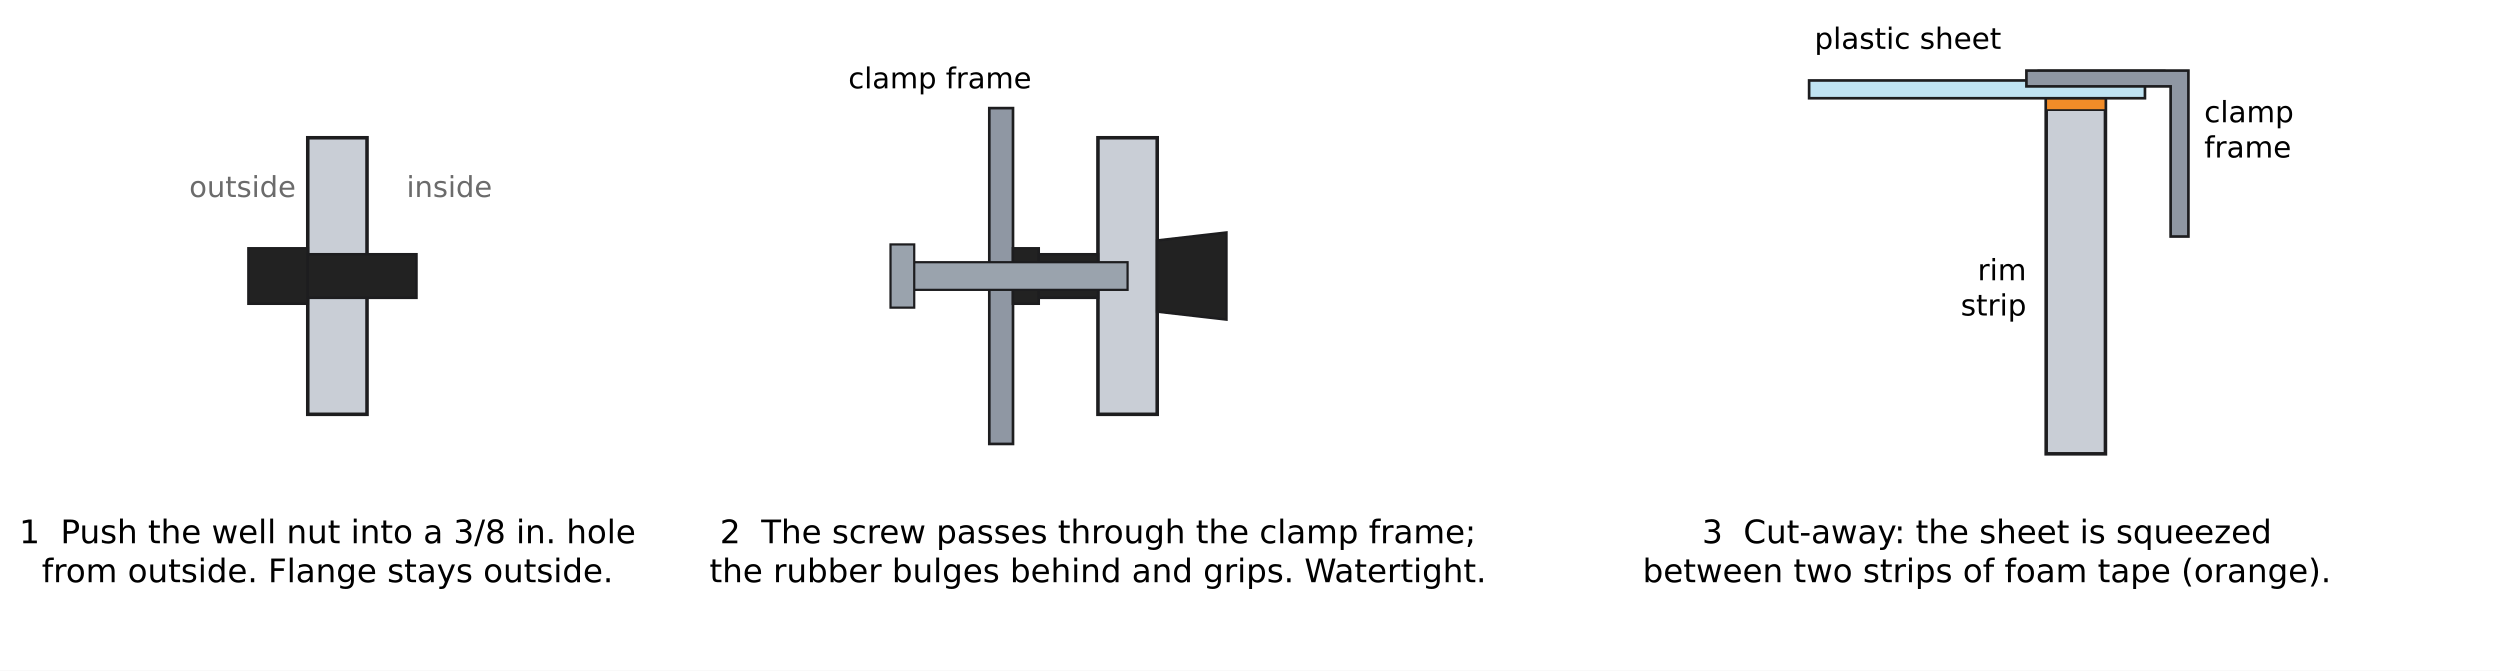
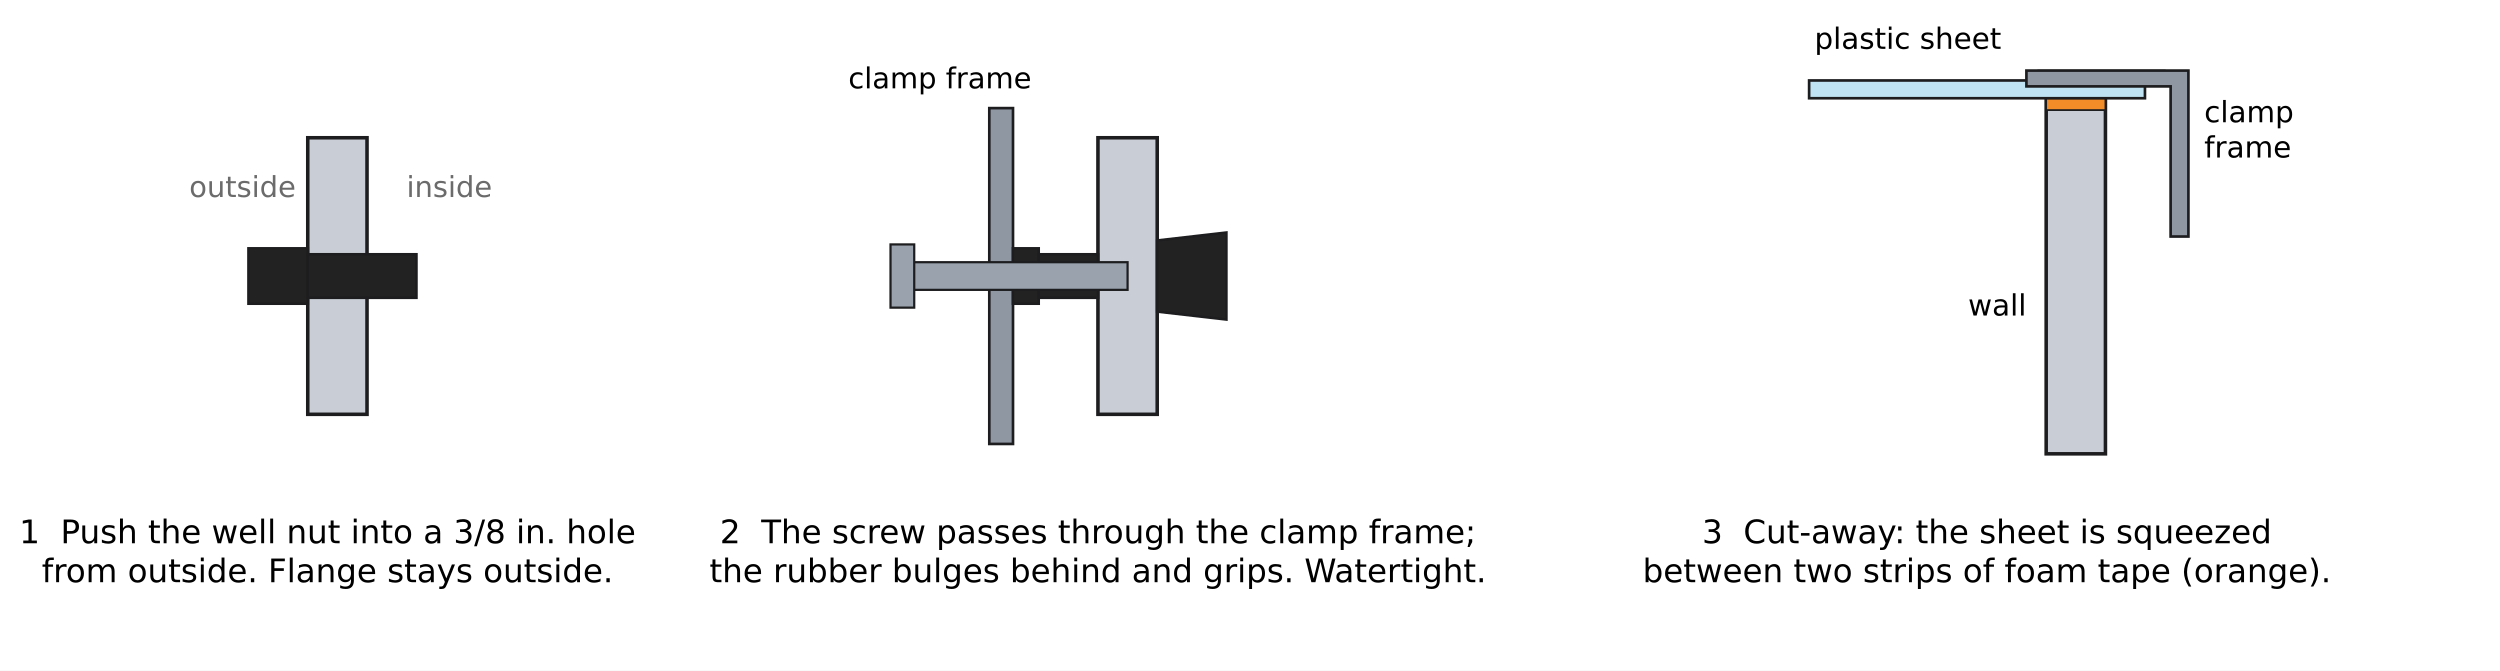
<svg xmlns="http://www.w3.org/2000/svg" xmlns:xlink="http://www.w3.org/1999/xlink" width="561.89pt" height="150.72pt" viewBox="0 0 561.89 150.72" version="1.1">
  <defs>
    <style type="text/css">*{stroke-linejoin: round; stroke-linecap: butt}</style>
  </defs>
  <g id="figure_1">
    <g id="patch_1">
      <path d="M 0 150.72  L 561.89 150.72  L 561.89 -0  L 0 -0  z " style="fill: #ffffff" />
    </g>
    <g id="axes_1">
      <g id="patch_2">
-         <path d="M 69.17 93.12  L 82.49 93.12  L 82.49 30.96  L 69.17 30.96  z " clip-path="url(#p4da9834e7a)" style="fill: #c9ced6; stroke: #1d1d1f; stroke-width: 0.8; stroke-linejoin: miter" />
+         <path d="M 69.17 93.12  L 82.49 93.12  L 82.49 30.96  L 69.17 30.96  z " clip-path="url(#pc2cc58abd0)" style="fill: #c9ced6; stroke: #1d1d1f; stroke-width: 0.8; stroke-linejoin: miter" />
      </g>
      <g id="patch_3">
-         <path d="M 55.85 68.256  L 69.17 68.256  L 69.17 55.824  L 55.85 55.824  z " clip-path="url(#p4da9834e7a)" style="fill: #222222; stroke: #1d1d1f; stroke-width: 0.6; stroke-linejoin: miter" />
+         <path d="M 55.85 68.256  L 69.17 68.256  L 69.17 55.824  L 55.85 55.824  z " clip-path="url(#pc2cc58abd0)" style="fill: #222222; stroke: #1d1d1f; stroke-width: 0.6; stroke-linejoin: miter" />
      </g>
      <g id="patch_4">
-         <path d="M 69.17 66.924  L 93.59 66.924  L 93.59 57.156  L 69.17 57.156  z " clip-path="url(#p4da9834e7a)" style="fill: #222222; stroke: #1d1d1f; stroke-width: 0.6; stroke-linejoin: miter" />
+         <path d="M 69.17 66.924  L 93.59 66.924  L 93.59 57.156  L 69.17 57.156  z " clip-path="url(#pc2cc58abd0)" style="fill: #222222; stroke: #1d1d1f; stroke-width: 0.6; stroke-linejoin: miter" />
      </g>
      <g id="patch_5">
-         <path d="M 246.77 93.12  L 260.09 93.12  L 260.09 30.96  L 246.77 30.96  z " clip-path="url(#p4da9834e7a)" style="fill: #c9ced6; stroke: #1d1d1f; stroke-width: 0.8; stroke-linejoin: miter" />
+         <path d="M 246.77 93.12  L 260.09 93.12  L 260.09 30.96  L 246.77 30.96  z " clip-path="url(#pc2cc58abd0)" style="fill: #c9ced6; stroke: #1d1d1f; stroke-width: 0.8; stroke-linejoin: miter" />
      </g>
      <g id="patch_6">
-         <path d="M 222.35 99.78  L 227.678 99.78  L 227.678 24.3  L 222.35 24.3  z " clip-path="url(#p4da9834e7a)" style="fill: #8f97a3; stroke: #1d1d1f; stroke-width: 0.6; stroke-linejoin: miter" />
+         <path d="M 222.35 99.78  L 227.678 99.78  L 227.678 24.3  L 222.35 24.3  z " clip-path="url(#pc2cc58abd0)" style="fill: #8f97a3; stroke: #1d1d1f; stroke-width: 0.6; stroke-linejoin: miter" />
      </g>
      <g id="patch_7">
-         <path d="M 227.678 68.256  L 233.45 68.256  L 233.45 55.824  L 227.678 55.824  z " clip-path="url(#p4da9834e7a)" style="fill: #222222; stroke: #1d1d1f; stroke-width: 0.6; stroke-linejoin: miter" />
+         <path d="M 227.678 68.256  L 233.45 68.256  L 233.45 55.824  L 227.678 55.824  z " clip-path="url(#pc2cc58abd0)" style="fill: #222222; stroke: #1d1d1f; stroke-width: 0.6; stroke-linejoin: miter" />
      </g>
      <g id="patch_8">
-         <path d="M 233.45 66.924  L 246.77 66.924  L 246.77 57.156  L 233.45 57.156  z " clip-path="url(#p4da9834e7a)" style="fill: #222222; stroke: #1d1d1f; stroke-width: 0.6; stroke-linejoin: miter" />
+         <path d="M 233.45 66.924  L 246.77 66.924  L 246.77 57.156  L 233.45 57.156  z " clip-path="url(#pc2cc58abd0)" style="fill: #222222; stroke: #1d1d1f; stroke-width: 0.6; stroke-linejoin: miter" />
      </g>
      <g id="patch_9">
-         <path d="M 260.09 70.032  L 275.63 71.808  L 275.63 52.272  L 260.09 54.048  z " clip-path="url(#p4da9834e7a)" style="fill: #222222; stroke: #1d1d1f; stroke-width: 0.6; stroke-linejoin: miter" />
+         <path d="M 260.09 70.032  L 275.63 71.808  L 275.63 52.272  L 260.09 54.048  z " clip-path="url(#pc2cc58abd0)" style="fill: #222222; stroke: #1d1d1f; stroke-width: 0.6; stroke-linejoin: miter" />
      </g>
      <g id="patch_10">
-         <path d="M 204.59 65.148  L 253.43 65.148  L 253.43 58.932  L 204.59 58.932  z " clip-path="url(#p4da9834e7a)" style="fill: #9aa3ad; stroke: #1d1d1f; stroke-width: 0.5; stroke-linejoin: miter" />
+         <path d="M 204.59 65.148  L 253.43 65.148  L 253.43 58.932  L 204.59 58.932  z " clip-path="url(#pc2cc58abd0)" style="fill: #9aa3ad; stroke: #1d1d1f; stroke-width: 0.5; stroke-linejoin: miter" />
      </g>
      <g id="patch_11">
-         <path d="M 200.15 69.144  L 205.478 69.144  L 205.478 54.936  L 200.15 54.936  z " clip-path="url(#p4da9834e7a)" style="fill: #9aa3ad; stroke: #1d1d1f; stroke-width: 0.5; stroke-linejoin: miter" />
+         <path d="M 200.15 69.144  L 205.478 69.144  L 205.478 54.936  L 200.15 54.936  z " clip-path="url(#pc2cc58abd0)" style="fill: #9aa3ad; stroke: #1d1d1f; stroke-width: 0.5; stroke-linejoin: miter" />
      </g>
      <g id="patch_12">
-         <path d="M 459.89 102  L 473.21 102  L 473.21 22.08  L 459.89 22.08  z " clip-path="url(#p4da9834e7a)" style="fill: #c9ced6; stroke: #1d1d1f; stroke-width: 0.8; stroke-linejoin: miter" />
+         <path d="M 459.89 102  L 473.21 102  L 473.21 22.08  L 459.89 22.08  z " clip-path="url(#pc2cc58abd0)" style="fill: #c9ced6; stroke: #1d1d1f; stroke-width: 0.8; stroke-linejoin: miter" />
      </g>
      <g id="patch_13">
-         <path d="M 459.89 24.744  L 473.21 24.744  L 473.21 22.08  L 459.89 22.08  z " clip-path="url(#p4da9834e7a)" style="fill: #f28c28; stroke: #1d1d1f; stroke-width: 0.4; stroke-linejoin: miter" />
+         <path d="M 459.89 24.744  L 473.21 24.744  L 473.21 22.08  L 459.89 22.08  z " clip-path="url(#pc2cc58abd0)" style="fill: #f28c28; stroke: #1d1d1f; stroke-width: 0.4; stroke-linejoin: miter" />
      </g>
      <g id="patch_14">
-         <path d="M 406.61 22.08  L 482.09 22.08  L 482.09 18.084  L 406.61 18.084  z " clip-path="url(#p4da9834e7a)" style="fill: #bfe3f2; stroke: #1d1d1f; stroke-width: 0.6; stroke-linejoin: miter" />
+         <path d="M 406.61 22.08  L 482.09 22.08  L 482.09 18.084  L 406.61 18.084  z " clip-path="url(#pc2cc58abd0)" style="fill: #bfe3f2; stroke: #1d1d1f; stroke-width: 0.6; stroke-linejoin: miter" />
      </g>
      <g id="patch_15">
-         <path d="M 458.114 18.084  L 486.53 18.084  L 486.53 15.864  L 458.114 15.864  z " clip-path="url(#p4da9834e7a)" style="fill: #f28c28; stroke: #1d1d1f; stroke-width: 0.4; stroke-linejoin: miter" />
+         <path d="M 458.114 18.084  L 486.53 18.084  L 486.53 15.864  L 458.114 15.864  z " clip-path="url(#pc2cc58abd0)" style="fill: #f28c28; stroke: #1d1d1f; stroke-width: 0.4; stroke-linejoin: miter" />
      </g>
      <g id="patch_16">
-         <path d="M 455.45 15.864  L 491.858 15.864  L 491.858 53.16  L 487.862 53.16  L 487.862 19.416  L 455.45 19.416  z " clip-path="url(#p4da9834e7a)" style="fill: #8f97a3; stroke: #1d1d1f; stroke-width: 0.6; stroke-linejoin: miter" />
+         <path d="M 455.45 15.864  L 491.858 15.864  L 491.858 53.16  L 487.862 53.16  L 487.862 19.416  L 455.45 19.416  z " clip-path="url(#pc2cc58abd0)" style="fill: #8f97a3; stroke: #1d1d1f; stroke-width: 0.6; stroke-linejoin: miter" />
      </g>
      <g id="text_1">
        <g style="fill: #6b6b6b" transform="translate(42.52955 44.28) scale(0.065 -0.065)">
          <defs>
            <path id="DejaVuSans-52" d="M 1959 3097  Q 1497 3097 1228 2736  Q 959 2375 959 1747  Q 959 1119 1226 758  Q 1494 397 1959 397  Q 2419 397 2687 759  Q 2956 1122 2956 1747  Q 2956 2369 2687 2733  Q 2419 3097 1959 3097  z M 1959 3584  Q 2709 3584 3137 3096  Q 3566 2609 3566 1747  Q 3566 888 3137 398  Q 2709 -91 1959 -91  Q 1206 -91 779 398  Q 353 888 353 1747  Q 353 2609 779 3096  Q 1206 3584 1959 3584  z " transform="scale(0.015625)" />
            <path id="DejaVuSans-58" d="M 544 1381  L 544 3500  L 1119 3500  L 1119 1403  Q 1119 906 1312 657  Q 1506 409 1894 409  Q 2359 409 2629 706  Q 2900 1003 2900 1516  L 2900 3500  L 3475 3500  L 3475 0  L 2900 0  L 2900 538  Q 2691 219 2414 64  Q 2138 -91 1772 -91  Q 1169 -91 856 284  Q 544 659 544 1381  z M 1991 3584  L 1991 3584  z " transform="scale(0.015625)" />
            <path id="DejaVuSans-57" d="M 1172 4494  L 1172 3500  L 2356 3500  L 2356 3053  L 1172 3053  L 1172 1153  Q 1172 725 1289 603  Q 1406 481 1766 481  L 2356 481  L 2356 0  L 1766 0  Q 1100 0 847 248  Q 594 497 594 1153  L 594 3053  L 172 3053  L 172 3500  L 594 3500  L 594 4494  L 1172 4494  z " transform="scale(0.015625)" />
            <path id="DejaVuSans-56" d="M 2834 3397  L 2834 2853  Q 2591 2978 2328 3040  Q 2066 3103 1784 3103  Q 1356 3103 1142 2972  Q 928 2841 928 2578  Q 928 2378 1081 2264  Q 1234 2150 1697 2047  L 1894 2003  Q 2506 1872 2764 1633  Q 3022 1394 3022 966  Q 3022 478 2636 193  Q 2250 -91 1575 -91  Q 1294 -91 989 -36  Q 684 19 347 128  L 347 722  Q 666 556 975 473  Q 1284 391 1588 391  Q 1994 391 2212 530  Q 2431 669 2431 922  Q 2431 1156 2273 1281  Q 2116 1406 1581 1522  L 1381 1569  Q 847 1681 609 1914  Q 372 2147 372 2553  Q 372 3047 722 3315  Q 1072 3584 1716 3584  Q 2034 3584 2315 3537  Q 2597 3491 2834 3397  z " transform="scale(0.015625)" />
            <path id="DejaVuSans-4c" d="M 603 3500  L 1178 3500  L 1178 0  L 603 0  L 603 3500  z M 603 4863  L 1178 4863  L 1178 4134  L 603 4134  L 603 4863  z " transform="scale(0.015625)" />
            <path id="DejaVuSans-47" d="M 2906 2969  L 2906 4863  L 3481 4863  L 3481 0  L 2906 0  L 2906 525  Q 2725 213 2448 61  Q 2172 -91 1784 -91  Q 1150 -91 751 415  Q 353 922 353 1747  Q 353 2572 751 3078  Q 1150 3584 1784 3584  Q 2172 3584 2448 3432  Q 2725 3281 2906 2969  z M 947 1747  Q 947 1113 1208 752  Q 1469 391 1925 391  Q 2381 391 2643 752  Q 2906 1113 2906 1747  Q 2906 2381 2643 2742  Q 2381 3103 1925 3103  Q 1469 3103 1208 2742  Q 947 2381 947 1747  z " transform="scale(0.015625)" />
            <path id="DejaVuSans-48" d="M 3597 1894  L 3597 1613  L 953 1613  Q 991 1019 1311 708  Q 1631 397 2203 397  Q 2534 397 2845 478  Q 3156 559 3463 722  L 3463 178  Q 3153 47 2828 -22  Q 2503 -91 2169 -91  Q 1331 -91 842 396  Q 353 884 353 1716  Q 353 2575 817 3079  Q 1281 3584 2069 3584  Q 2775 3584 3186 3129  Q 3597 2675 3597 1894  z M 3022 2063  Q 3016 2534 2758 2815  Q 2500 3097 2075 3097  Q 1594 3097 1305 2825  Q 1016 2553 972 2059  L 3022 2063  z " transform="scale(0.015625)" />
          </defs>
          <use xlink:href="#DejaVuSans-52" />
          <use xlink:href="#DejaVuSans-58" transform="translate(61.1875 0)" />
          <use xlink:href="#DejaVuSans-57" transform="translate(124.5625 0)" />
          <use xlink:href="#DejaVuSans-56" transform="translate(163.7656 0)" />
          <use xlink:href="#DejaVuSans-4c" transform="translate(215.8594 0)" />
          <use xlink:href="#DejaVuSans-47" transform="translate(243.6406 0)" />
          <use xlink:href="#DejaVuSans-48" transform="translate(307.125 0)" />
        </g>
      </g>
      <g id="text_2">
        <g style="fill: #6b6b6b" transform="translate(91.36955 44.28) scale(0.065 -0.065)">
          <defs>
            <path id="DejaVuSans-51" d="M 3513 2113  L 3513 0  L 2938 0  L 2938 2094  Q 2938 2591 2744 2837  Q 2550 3084 2163 3084  Q 1697 3084 1428 2787  Q 1159 2491 1159 1978  L 1159 0  L 581 0  L 581 3500  L 1159 3500  L 1159 2956  Q 1366 3272 1645 3428  Q 1925 3584 2291 3584  Q 2894 3584 3203 3211  Q 3513 2838 3513 2113  z " transform="scale(0.015625)" />
          </defs>
          <use xlink:href="#DejaVuSans-4c" />
          <use xlink:href="#DejaVuSans-51" transform="translate(27.78125 0)" />
          <use xlink:href="#DejaVuSans-56" transform="translate(91.15625 0)" />
          <use xlink:href="#DejaVuSans-4c" transform="translate(143.25 0)" />
          <use xlink:href="#DejaVuSans-47" transform="translate(171.0312 0)" />
          <use xlink:href="#DejaVuSans-48" transform="translate(234.5156 0)" />
        </g>
      </g>
      <g id="text_3">
        <g transform="translate(4.32 122.098) scale(0.073 -0.073)">
          <defs>
            <path id="DejaVuSans-14" d="M 794 531  L 1825 531  L 1825 4091  L 703 3866  L 703 4441  L 1819 4666  L 2450 4666  L 2450 531  L 3481 531  L 3481 0  L 794 0  L 794 531  z " transform="scale(0.015625)" />
            <path id="DejaVuSans-3" transform="scale(0.015625)" />
            <path id="DejaVuSans-33" d="M 1259 4147  L 1259 2394  L 2053 2394  Q 2494 2394 2734 2622  Q 2975 2850 2975 3272  Q 2975 3691 2734 3919  Q 2494 4147 2053 4147  L 1259 4147  z M 628 4666  L 2053 4666  Q 2838 4666 3239 4311  Q 3641 3956 3641 3272  Q 3641 2581 3239 2228  Q 2838 1875 2053 1875  L 1259 1875  L 1259 0  L 628 0  L 628 4666  z " transform="scale(0.015625)" />
            <path id="DejaVuSans-4b" d="M 3513 2113  L 3513 0  L 2938 0  L 2938 2094  Q 2938 2591 2744 2837  Q 2550 3084 2163 3084  Q 1697 3084 1428 2787  Q 1159 2491 1159 1978  L 1159 0  L 581 0  L 581 4863  L 1159 4863  L 1159 2956  Q 1366 3272 1645 3428  Q 1925 3584 2291 3584  Q 2894 3584 3203 3211  Q 3513 2838 3513 2113  z " transform="scale(0.015625)" />
            <path id="DejaVuSans-5a" d="M 269 3500  L 844 3500  L 1563 769  L 2278 3500  L 2956 3500  L 3675 769  L 4391 3500  L 4966 3500  L 4050 0  L 3372 0  L 2619 2869  L 1863 0  L 1184 0  L 269 3500  z " transform="scale(0.015625)" />
            <path id="DejaVuSans-4f" d="M 603 4863  L 1178 4863  L 1178 0  L 603 0  L 603 4863  z " transform="scale(0.015625)" />
            <path id="DejaVuSans-44" d="M 2194 1759  Q 1497 1759 1228 1600  Q 959 1441 959 1056  Q 959 750 1161 570  Q 1363 391 1709 391  Q 2188 391 2477 730  Q 2766 1069 2766 1631  L 2766 1759  L 2194 1759  z M 3341 1997  L 3341 0  L 2766 0  L 2766 531  Q 2569 213 2275 61  Q 1981 -91 1556 -91  Q 1019 -91 701 211  Q 384 513 384 1019  Q 384 1609 779 1909  Q 1175 2209 1959 2209  L 2766 2209  L 2766 2266  Q 2766 2663 2505 2880  Q 2244 3097 1772 3097  Q 1472 3097 1187 3025  Q 903 2953 641 2809  L 641 3341  Q 956 3463 1253 3523  Q 1550 3584 1831 3584  Q 2591 3584 2966 3190  Q 3341 2797 3341 1997  z " transform="scale(0.015625)" />
            <path id="DejaVuSans-16" d="M 2597 2516  Q 3050 2419 3304 2112  Q 3559 1806 3559 1356  Q 3559 666 3084 287  Q 2609 -91 1734 -91  Q 1441 -91 1130 -33  Q 819 25 488 141  L 488 750  Q 750 597 1062 519  Q 1375 441 1716 441  Q 2309 441 2620 675  Q 2931 909 2931 1356  Q 2931 1769 2642 2001  Q 2353 2234 1838 2234  L 1294 2234  L 1294 2753  L 1863 2753  Q 2328 2753 2575 2939  Q 2822 3125 2822 3475  Q 2822 3834 2567 4026  Q 2313 4219 1838 4219  Q 1578 4219 1281 4162  Q 984 4106 628 3988  L 628 4550  Q 988 4650 1302 4700  Q 1616 4750 1894 4750  Q 2613 4750 3031 4423  Q 3450 4097 3450 3541  Q 3450 3153 3228 2886  Q 3006 2619 2597 2516  z " transform="scale(0.015625)" />
            <path id="DejaVuSans-12" d="M 1625 4666  L 2156 4666  L 531 -594  L 0 -594  L 1625 4666  z " transform="scale(0.015625)" />
            <path id="DejaVuSans-1b" d="M 2034 2216  Q 1584 2216 1326 1975  Q 1069 1734 1069 1313  Q 1069 891 1326 650  Q 1584 409 2034 409  Q 2484 409 2743 651  Q 3003 894 3003 1313  Q 3003 1734 2745 1975  Q 2488 2216 2034 2216  z M 1403 2484  Q 997 2584 770 2862  Q 544 3141 544 3541  Q 544 4100 942 4425  Q 1341 4750 2034 4750  Q 2731 4750 3128 4425  Q 3525 4100 3525 3541  Q 3525 3141 3298 2862  Q 3072 2584 2669 2484  Q 3125 2378 3379 2068  Q 3634 1759 3634 1313  Q 3634 634 3220 271  Q 2806 -91 2034 -91  Q 1263 -91 848 271  Q 434 634 434 1313  Q 434 1759 690 2068  Q 947 2378 1403 2484  z M 1172 3481  Q 1172 3119 1398 2916  Q 1625 2713 2034 2713  Q 2441 2713 2670 2916  Q 2900 3119 2900 3481  Q 2900 3844 2670 4047  Q 2441 4250 2034 4250  Q 1625 4250 1398 4047  Q 1172 3844 1172 3481  z " transform="scale(0.015625)" />
            <path id="DejaVuSans-11" d="M 684 794  L 1344 794  L 1344 0  L 684 0  L 684 794  z " transform="scale(0.015625)" />
          </defs>
          <use xlink:href="#DejaVuSans-14" />
          <use xlink:href="#DejaVuSans-3" transform="translate(63.625 0)" />
          <use xlink:href="#DejaVuSans-3" transform="translate(95.40625 0)" />
          <use xlink:href="#DejaVuSans-33" transform="translate(127.1875 0)" />
          <use xlink:href="#DejaVuSans-58" transform="translate(185.7344 0)" />
          <use xlink:href="#DejaVuSans-56" transform="translate(249.1094 0)" />
          <use xlink:href="#DejaVuSans-4b" transform="translate(301.2031 0)" />
          <use xlink:href="#DejaVuSans-3" transform="translate(364.5781 0)" />
          <use xlink:href="#DejaVuSans-57" transform="translate(396.3594 0)" />
          <use xlink:href="#DejaVuSans-4b" transform="translate(435.5625 0)" />
          <use xlink:href="#DejaVuSans-48" transform="translate(498.9375 0)" />
          <use xlink:href="#DejaVuSans-3" transform="translate(560.4688 0)" />
          <use xlink:href="#DejaVuSans-5a" transform="translate(592.25 0)" />
          <use xlink:href="#DejaVuSans-48" transform="translate(674.0312 0)" />
          <use xlink:href="#DejaVuSans-4f" transform="translate(735.5625 0)" />
          <use xlink:href="#DejaVuSans-4f" transform="translate(763.3438 0)" />
          <use xlink:href="#DejaVuSans-3" transform="translate(791.125 0)" />
          <use xlink:href="#DejaVuSans-51" transform="translate(822.9062 0)" />
          <use xlink:href="#DejaVuSans-58" transform="translate(886.2812 0)" />
          <use xlink:href="#DejaVuSans-57" transform="translate(949.6562 0)" />
          <use xlink:href="#DejaVuSans-3" transform="translate(988.8594 0)" />
          <use xlink:href="#DejaVuSans-4c" transform="translate(1020.641 0)" />
          <use xlink:href="#DejaVuSans-51" transform="translate(1048.422 0)" />
          <use xlink:href="#DejaVuSans-57" transform="translate(1111.797 0)" />
          <use xlink:href="#DejaVuSans-52" transform="translate(1151 0)" />
          <use xlink:href="#DejaVuSans-3" transform="translate(1212.188 0)" />
          <use xlink:href="#DejaVuSans-44" transform="translate(1243.969 0)" />
          <use xlink:href="#DejaVuSans-3" transform="translate(1305.25 0)" />
          <use xlink:href="#DejaVuSans-16" transform="translate(1337.031 0)" />
          <use xlink:href="#DejaVuSans-12" transform="translate(1400.656 0)" />
          <use xlink:href="#DejaVuSans-1b" transform="translate(1434.344 0)" />
          <use xlink:href="#DejaVuSans-3" transform="translate(1497.969 0)" />
          <use xlink:href="#DejaVuSans-4c" transform="translate(1529.75 0)" />
          <use xlink:href="#DejaVuSans-51" transform="translate(1557.531 0)" />
          <use xlink:href="#DejaVuSans-11" transform="translate(1620.906 0)" />
          <use xlink:href="#DejaVuSans-3" transform="translate(1652.688 0)" />
          <use xlink:href="#DejaVuSans-4b" transform="translate(1684.469 0)" />
          <use xlink:href="#DejaVuSans-52" transform="translate(1747.844 0)" />
          <use xlink:href="#DejaVuSans-4f" transform="translate(1809.031 0)" />
          <use xlink:href="#DejaVuSans-48" transform="translate(1836.812 0)" />
        </g>
        <g transform="translate(9.386656 130.86) scale(0.073 -0.073)">
          <defs>
            <path id="DejaVuSans-49" d="M 2375 4863  L 2375 4384  L 1825 4384  Q 1516 4384 1395 4259  Q 1275 4134 1275 3809  L 1275 3500  L 2222 3500  L 2222 3053  L 1275 3053  L 1275 0  L 697 0  L 697 3053  L 147 3053  L 147 3500  L 697 3500  L 697 3744  Q 697 4328 969 4595  Q 1241 4863 1831 4863  L 2375 4863  z " transform="scale(0.015625)" />
            <path id="DejaVuSans-55" d="M 2631 2963  Q 2534 3019 2420 3045  Q 2306 3072 2169 3072  Q 1681 3072 1420 2755  Q 1159 2438 1159 1844  L 1159 0  L 581 0  L 581 3500  L 1159 3500  L 1159 2956  Q 1341 3275 1631 3429  Q 1922 3584 2338 3584  Q 2397 3584 2469 3576  Q 2541 3569 2628 3553  L 2631 2963  z " transform="scale(0.015625)" />
            <path id="DejaVuSans-50" d="M 3328 2828  Q 3544 3216 3844 3400  Q 4144 3584 4550 3584  Q 5097 3584 5394 3201  Q 5691 2819 5691 2113  L 5691 0  L 5113 0  L 5113 2094  Q 5113 2597 4934 2840  Q 4756 3084 4391 3084  Q 3944 3084 3684 2787  Q 3425 2491 3425 1978  L 3425 0  L 2847 0  L 2847 2094  Q 2847 2600 2669 2842  Q 2491 3084 2119 3084  Q 1678 3084 1418 2786  Q 1159 2488 1159 1978  L 1159 0  L 581 0  L 581 3500  L 1159 3500  L 1159 2956  Q 1356 3278 1631 3431  Q 1906 3584 2284 3584  Q 2666 3584 2933 3390  Q 3200 3197 3328 2828  z " transform="scale(0.015625)" />
            <path id="DejaVuSans-29" d="M 628 4666  L 3309 4666  L 3309 4134  L 1259 4134  L 1259 2759  L 3109 2759  L 3109 2228  L 1259 2228  L 1259 0  L 628 0  L 628 4666  z " transform="scale(0.015625)" />
            <path id="DejaVuSans-4a" d="M 2906 1791  Q 2906 2416 2648 2759  Q 2391 3103 1925 3103  Q 1463 3103 1205 2759  Q 947 2416 947 1791  Q 947 1169 1205 825  Q 1463 481 1925 481  Q 2391 481 2648 825  Q 2906 1169 2906 1791  z M 3481 434  Q 3481 -459 3084 -895  Q 2688 -1331 1869 -1331  Q 1566 -1331 1297 -1286  Q 1028 -1241 775 -1147  L 775 -588  Q 1028 -725 1275 -790  Q 1522 -856 1778 -856  Q 2344 -856 2625 -561  Q 2906 -266 2906 331  L 2906 616  Q 2728 306 2450 153  Q 2172 0 1784 0  Q 1141 0 747 490  Q 353 981 353 1791  Q 353 2603 747 3093  Q 1141 3584 1784 3584  Q 2172 3584 2450 3431  Q 2728 3278 2906 2969  L 2906 3500  L 3481 3500  L 3481 434  z " transform="scale(0.015625)" />
            <path id="DejaVuSans-5c" d="M 2059 -325  Q 1816 -950 1584 -1140  Q 1353 -1331 966 -1331  L 506 -1331  L 506 -850  L 844 -850  Q 1081 -850 1212 -737  Q 1344 -625 1503 -206  L 1606 56  L 191 3500  L 800 3500  L 1894 763  L 2988 3500  L 3597 3500  L 2059 -325  z " transform="scale(0.015625)" />
          </defs>
          <use xlink:href="#DejaVuSans-49" />
          <use xlink:href="#DejaVuSans-55" transform="translate(35.20312 0)" />
          <use xlink:href="#DejaVuSans-52" transform="translate(74.10938 0)" />
          <use xlink:href="#DejaVuSans-50" transform="translate(135.2969 0)" />
          <use xlink:href="#DejaVuSans-3" transform="translate(232.7031 0)" />
          <use xlink:href="#DejaVuSans-52" transform="translate(264.4844 0)" />
          <use xlink:href="#DejaVuSans-58" transform="translate(325.6719 0)" />
          <use xlink:href="#DejaVuSans-57" transform="translate(389.0469 0)" />
          <use xlink:href="#DejaVuSans-56" transform="translate(428.25 0)" />
          <use xlink:href="#DejaVuSans-4c" transform="translate(480.3438 0)" />
          <use xlink:href="#DejaVuSans-47" transform="translate(508.125 0)" />
          <use xlink:href="#DejaVuSans-48" transform="translate(571.6094 0)" />
          <use xlink:href="#DejaVuSans-11" transform="translate(633.1406 0)" />
          <use xlink:href="#DejaVuSans-3" transform="translate(664.9219 0)" />
          <use xlink:href="#DejaVuSans-29" transform="translate(696.7031 0)" />
          <use xlink:href="#DejaVuSans-4f" transform="translate(754.2188 0)" />
          <use xlink:href="#DejaVuSans-44" transform="translate(782 0)" />
          <use xlink:href="#DejaVuSans-51" transform="translate(843.2812 0)" />
          <use xlink:href="#DejaVuSans-4a" transform="translate(906.6562 0)" />
          <use xlink:href="#DejaVuSans-48" transform="translate(970.1406 0)" />
          <use xlink:href="#DejaVuSans-3" transform="translate(1031.672 0)" />
          <use xlink:href="#DejaVuSans-56" transform="translate(1063.453 0)" />
          <use xlink:href="#DejaVuSans-57" transform="translate(1115.547 0)" />
          <use xlink:href="#DejaVuSans-44" transform="translate(1154.75 0)" />
          <use xlink:href="#DejaVuSans-5c" transform="translate(1216.031 0)" />
          <use xlink:href="#DejaVuSans-56" transform="translate(1275.219 0)" />
          <use xlink:href="#DejaVuSans-3" transform="translate(1327.312 0)" />
          <use xlink:href="#DejaVuSans-52" transform="translate(1359.094 0)" />
          <use xlink:href="#DejaVuSans-58" transform="translate(1420.281 0)" />
          <use xlink:href="#DejaVuSans-57" transform="translate(1483.656 0)" />
          <use xlink:href="#DejaVuSans-56" transform="translate(1522.859 0)" />
          <use xlink:href="#DejaVuSans-4c" transform="translate(1574.953 0)" />
          <use xlink:href="#DejaVuSans-47" transform="translate(1602.734 0)" />
          <use xlink:href="#DejaVuSans-48" transform="translate(1666.219 0)" />
          <use xlink:href="#DejaVuSans-11" transform="translate(1727.75 0)" />
        </g>
      </g>
      <g id="text_4">
        <g transform="translate(190.6689 19.86) scale(0.065 -0.065)">
          <defs>
            <path id="DejaVuSans-46" d="M 3122 3366  L 3122 2828  Q 2878 2963 2633 3030  Q 2388 3097 2138 3097  Q 1578 3097 1268 2742  Q 959 2388 959 1747  Q 959 1106 1268 751  Q 1578 397 2138 397  Q 2388 397 2633 464  Q 2878 531 3122 666  L 3122 134  Q 2881 22 2623 -34  Q 2366 -91 2075 -91  Q 1284 -91 818 406  Q 353 903 353 1747  Q 353 2603 823 3093  Q 1294 3584 2113 3584  Q 2378 3584 2631 3529  Q 2884 3475 3122 3366  z " transform="scale(0.015625)" />
            <path id="DejaVuSans-53" d="M 1159 525  L 1159 -1331  L 581 -1331  L 581 3500  L 1159 3500  L 1159 2969  Q 1341 3281 1617 3432  Q 1894 3584 2278 3584  Q 2916 3584 3314 3078  Q 3713 2572 3713 1747  Q 3713 922 3314 415  Q 2916 -91 2278 -91  Q 1894 -91 1617 61  Q 1341 213 1159 525  z M 3116 1747  Q 3116 2381 2855 2742  Q 2594 3103 2138 3103  Q 1681 3103 1420 2742  Q 1159 2381 1159 1747  Q 1159 1113 1420 752  Q 1681 391 2138 391  Q 2594 391 2855 752  Q 3116 1113 3116 1747  z " transform="scale(0.015625)" />
          </defs>
          <use xlink:href="#DejaVuSans-46" />
          <use xlink:href="#DejaVuSans-4f" transform="translate(54.98438 0)" />
          <use xlink:href="#DejaVuSans-44" transform="translate(82.76562 0)" />
          <use xlink:href="#DejaVuSans-50" transform="translate(144.0469 0)" />
          <use xlink:href="#DejaVuSans-53" transform="translate(241.4531 0)" />
          <use xlink:href="#DejaVuSans-3" transform="translate(304.9375 0)" />
          <use xlink:href="#DejaVuSans-49" transform="translate(336.7188 0)" />
          <use xlink:href="#DejaVuSans-55" transform="translate(371.9219 0)" />
          <use xlink:href="#DejaVuSans-44" transform="translate(413.0312 0)" />
          <use xlink:href="#DejaVuSans-50" transform="translate(474.3125 0)" />
          <use xlink:href="#DejaVuSans-48" transform="translate(571.7188 0)" />
        </g>
      </g>
      <g id="text_5">
        <g transform="translate(161.801 122.098) scale(0.073 -0.073)">
          <defs>
            <path id="DejaVuSans-15" d="M 1228 531  L 3431 531  L 3431 0  L 469 0  L 469 531  Q 828 903 1448 1529  Q 2069 2156 2228 2338  Q 2531 2678 2651 2914  Q 2772 3150 2772 3378  Q 2772 3750 2511 3984  Q 2250 4219 1831 4219  Q 1534 4219 1204 4116  Q 875 4013 500 3803  L 500 4441  Q 881 4594 1212 4672  Q 1544 4750 1819 4750  Q 2544 4750 2975 4387  Q 3406 4025 3406 3419  Q 3406 3131 3298 2873  Q 3191 2616 2906 2266  Q 2828 2175 2409 1742  Q 1991 1309 1228 531  z " transform="scale(0.015625)" />
            <path id="DejaVuSans-37" d="M -19 4666  L 3928 4666  L 3928 4134  L 2272 4134  L 2272 0  L 1638 0  L 1638 4134  L -19 4134  L -19 4666  z " transform="scale(0.015625)" />
            <path id="DejaVuSans-1e" d="M 750 3309  L 1409 3309  L 1409 2516  L 750 2516  L 750 3309  z M 750 794  L 1409 794  L 1409 256  L 897 -744  L 494 -744  L 750 256  L 750 794  z " transform="scale(0.015625)" />
          </defs>
          <use xlink:href="#DejaVuSans-15" />
          <use xlink:href="#DejaVuSans-3" transform="translate(63.625 0)" />
          <use xlink:href="#DejaVuSans-3" transform="translate(95.40625 0)" />
          <use xlink:href="#DejaVuSans-37" transform="translate(127.1875 0)" />
          <use xlink:href="#DejaVuSans-4b" transform="translate(188.2656 0)" />
          <use xlink:href="#DejaVuSans-48" transform="translate(251.6406 0)" />
          <use xlink:href="#DejaVuSans-3" transform="translate(313.1719 0)" />
          <use xlink:href="#DejaVuSans-56" transform="translate(344.9531 0)" />
          <use xlink:href="#DejaVuSans-46" transform="translate(397.0469 0)" />
          <use xlink:href="#DejaVuSans-55" transform="translate(452.0312 0)" />
          <use xlink:href="#DejaVuSans-48" transform="translate(490.9375 0)" />
          <use xlink:href="#DejaVuSans-5a" transform="translate(552.4688 0)" />
          <use xlink:href="#DejaVuSans-3" transform="translate(634.25 0)" />
          <use xlink:href="#DejaVuSans-53" transform="translate(666.0312 0)" />
          <use xlink:href="#DejaVuSans-44" transform="translate(729.5156 0)" />
          <use xlink:href="#DejaVuSans-56" transform="translate(790.7969 0)" />
          <use xlink:href="#DejaVuSans-56" transform="translate(842.8906 0)" />
          <use xlink:href="#DejaVuSans-48" transform="translate(894.9844 0)" />
          <use xlink:href="#DejaVuSans-56" transform="translate(956.5156 0)" />
          <use xlink:href="#DejaVuSans-3" transform="translate(1008.609 0)" />
          <use xlink:href="#DejaVuSans-57" transform="translate(1040.391 0)" />
          <use xlink:href="#DejaVuSans-4b" transform="translate(1079.594 0)" />
          <use xlink:href="#DejaVuSans-55" transform="translate(1142.969 0)" />
          <use xlink:href="#DejaVuSans-52" transform="translate(1181.875 0)" />
          <use xlink:href="#DejaVuSans-58" transform="translate(1243.062 0)" />
          <use xlink:href="#DejaVuSans-4a" transform="translate(1306.438 0)" />
          <use xlink:href="#DejaVuSans-4b" transform="translate(1369.922 0)" />
          <use xlink:href="#DejaVuSans-3" transform="translate(1433.297 0)" />
          <use xlink:href="#DejaVuSans-57" transform="translate(1465.078 0)" />
          <use xlink:href="#DejaVuSans-4b" transform="translate(1504.281 0)" />
          <use xlink:href="#DejaVuSans-48" transform="translate(1567.656 0)" />
          <use xlink:href="#DejaVuSans-3" transform="translate(1629.188 0)" />
          <use xlink:href="#DejaVuSans-46" transform="translate(1660.969 0)" />
          <use xlink:href="#DejaVuSans-4f" transform="translate(1715.953 0)" />
          <use xlink:href="#DejaVuSans-44" transform="translate(1743.734 0)" />
          <use xlink:href="#DejaVuSans-50" transform="translate(1805.016 0)" />
          <use xlink:href="#DejaVuSans-53" transform="translate(1902.422 0)" />
          <use xlink:href="#DejaVuSans-3" transform="translate(1965.906 0)" />
          <use xlink:href="#DejaVuSans-49" transform="translate(1997.688 0)" />
          <use xlink:href="#DejaVuSans-55" transform="translate(2032.891 0)" />
          <use xlink:href="#DejaVuSans-44" transform="translate(2074 0)" />
          <use xlink:href="#DejaVuSans-50" transform="translate(2135.281 0)" />
          <use xlink:href="#DejaVuSans-48" transform="translate(2232.688 0)" />
          <use xlink:href="#DejaVuSans-1e" transform="translate(2294.219 0)" />
        </g>
        <g transform="translate(159.4621 130.86) scale(0.073 -0.073)">
          <defs>
            <path id="DejaVuSans-45" d="M 3116 1747  Q 3116 2381 2855 2742  Q 2594 3103 2138 3103  Q 1681 3103 1420 2742  Q 1159 2381 1159 1747  Q 1159 1113 1420 752  Q 1681 391 2138 391  Q 2594 391 2855 752  Q 3116 1113 3116 1747  z M 1159 2969  Q 1341 3281 1617 3432  Q 1894 3584 2278 3584  Q 2916 3584 3314 3078  Q 3713 2572 3713 1747  Q 3713 922 3314 415  Q 2916 -91 2278 -91  Q 1894 -91 1617 61  Q 1341 213 1159 525  L 1159 0  L 581 0  L 581 4863  L 1159 4863  L 1159 2969  z " transform="scale(0.015625)" />
            <path id="DejaVuSans-3a" d="M 213 4666  L 850 4666  L 1831 722  L 2809 4666  L 3519 4666  L 4500 722  L 5478 4666  L 6119 4666  L 4947 0  L 4153 0  L 3169 4050  L 2175 0  L 1381 0  L 213 4666  z " transform="scale(0.015625)" />
          </defs>
          <use xlink:href="#DejaVuSans-57" />
          <use xlink:href="#DejaVuSans-4b" transform="translate(39.20312 0)" />
          <use xlink:href="#DejaVuSans-48" transform="translate(102.5781 0)" />
          <use xlink:href="#DejaVuSans-3" transform="translate(164.1094 0)" />
          <use xlink:href="#DejaVuSans-55" transform="translate(195.8906 0)" />
          <use xlink:href="#DejaVuSans-58" transform="translate(237 0)" />
          <use xlink:href="#DejaVuSans-45" transform="translate(300.375 0)" />
          <use xlink:href="#DejaVuSans-45" transform="translate(363.8594 0)" />
          <use xlink:href="#DejaVuSans-48" transform="translate(427.3438 0)" />
          <use xlink:href="#DejaVuSans-55" transform="translate(488.875 0)" />
          <use xlink:href="#DejaVuSans-3" transform="translate(529.9844 0)" />
          <use xlink:href="#DejaVuSans-45" transform="translate(561.7656 0)" />
          <use xlink:href="#DejaVuSans-58" transform="translate(625.25 0)" />
          <use xlink:href="#DejaVuSans-4f" transform="translate(688.625 0)" />
          <use xlink:href="#DejaVuSans-4a" transform="translate(716.4062 0)" />
          <use xlink:href="#DejaVuSans-48" transform="translate(779.8906 0)" />
          <use xlink:href="#DejaVuSans-56" transform="translate(841.4219 0)" />
          <use xlink:href="#DejaVuSans-3" transform="translate(893.5156 0)" />
          <use xlink:href="#DejaVuSans-45" transform="translate(925.2969 0)" />
          <use xlink:href="#DejaVuSans-48" transform="translate(988.7812 0)" />
          <use xlink:href="#DejaVuSans-4b" transform="translate(1050.312 0)" />
          <use xlink:href="#DejaVuSans-4c" transform="translate(1113.688 0)" />
          <use xlink:href="#DejaVuSans-51" transform="translate(1141.469 0)" />
          <use xlink:href="#DejaVuSans-47" transform="translate(1204.844 0)" />
          <use xlink:href="#DejaVuSans-3" transform="translate(1268.328 0)" />
          <use xlink:href="#DejaVuSans-44" transform="translate(1300.109 0)" />
          <use xlink:href="#DejaVuSans-51" transform="translate(1361.391 0)" />
          <use xlink:href="#DejaVuSans-47" transform="translate(1424.766 0)" />
          <use xlink:href="#DejaVuSans-3" transform="translate(1488.25 0)" />
          <use xlink:href="#DejaVuSans-4a" transform="translate(1520.031 0)" />
          <use xlink:href="#DejaVuSans-55" transform="translate(1583.516 0)" />
          <use xlink:href="#DejaVuSans-4c" transform="translate(1624.625 0)" />
          <use xlink:href="#DejaVuSans-53" transform="translate(1652.406 0)" />
          <use xlink:href="#DejaVuSans-56" transform="translate(1715.891 0)" />
          <use xlink:href="#DejaVuSans-11" transform="translate(1767.984 0)" />
          <use xlink:href="#DejaVuSans-3" transform="translate(1799.766 0)" />
          <use xlink:href="#DejaVuSans-3a" transform="translate(1831.547 0)" />
          <use xlink:href="#DejaVuSans-44" transform="translate(1924.031 0)" />
          <use xlink:href="#DejaVuSans-57" transform="translate(1985.312 0)" />
          <use xlink:href="#DejaVuSans-48" transform="translate(2024.516 0)" />
          <use xlink:href="#DejaVuSans-55" transform="translate(2086.047 0)" />
          <use xlink:href="#DejaVuSans-57" transform="translate(2127.156 0)" />
          <use xlink:href="#DejaVuSans-4c" transform="translate(2166.359 0)" />
          <use xlink:href="#DejaVuSans-4a" transform="translate(2194.141 0)" />
          <use xlink:href="#DejaVuSans-4b" transform="translate(2257.625 0)" />
          <use xlink:href="#DejaVuSans-57" transform="translate(2321 0)" />
          <use xlink:href="#DejaVuSans-11" transform="translate(2360.203 0)" />
        </g>
      </g>
      <g id="text_6">
        <g transform="translate(407.8174 10.98) scale(0.066 -0.066)">
          <use xlink:href="#DejaVuSans-53" />
          <use xlink:href="#DejaVuSans-4f" transform="translate(63.48438 0)" />
          <use xlink:href="#DejaVuSans-44" transform="translate(91.26562 0)" />
          <use xlink:href="#DejaVuSans-56" transform="translate(152.5469 0)" />
          <use xlink:href="#DejaVuSans-57" transform="translate(204.6406 0)" />
          <use xlink:href="#DejaVuSans-4c" transform="translate(243.8438 0)" />
          <use xlink:href="#DejaVuSans-46" transform="translate(271.625 0)" />
          <use xlink:href="#DejaVuSans-3" transform="translate(326.6094 0)" />
          <use xlink:href="#DejaVuSans-56" transform="translate(358.3906 0)" />
          <use xlink:href="#DejaVuSans-4b" transform="translate(410.4844 0)" />
          <use xlink:href="#DejaVuSans-48" transform="translate(473.8594 0)" />
          <use xlink:href="#DejaVuSans-48" transform="translate(535.3906 0)" />
          <use xlink:href="#DejaVuSans-57" transform="translate(596.9219 0)" />
        </g>
      </g>
      <g id="text_7">
        <g transform="translate(495.4095 27.47819) scale(0.066 -0.066)">
          <use xlink:href="#DejaVuSans-46" />
          <use xlink:href="#DejaVuSans-4f" transform="translate(54.98438 0)" />
          <use xlink:href="#DejaVuSans-44" transform="translate(82.76562 0)" />
          <use xlink:href="#DejaVuSans-50" transform="translate(144.0469 0)" />
          <use xlink:href="#DejaVuSans-53" transform="translate(241.4531 0)" />
        </g>
        <g transform="translate(495.4095 35.4) scale(0.066 -0.066)">
          <use xlink:href="#DejaVuSans-49" />
          <use xlink:href="#DejaVuSans-55" transform="translate(35.20312 0)" />
          <use xlink:href="#DejaVuSans-44" transform="translate(76.3125 0)" />
          <use xlink:href="#DejaVuSans-50" transform="translate(137.5938 0)" />
          <use xlink:href="#DejaVuSans-48" transform="translate(235 0)" />
        </g>
      </g>
      <g id="text_8">
-         <g transform="translate(444.474 62.9982) scale(0.066 -0.066)">
-           <use xlink:href="#DejaVuSans-55" />
-           <use xlink:href="#DejaVuSans-4c" transform="translate(41.10938 0)" />
-           <use xlink:href="#DejaVuSans-50" transform="translate(68.89062 0)" />
-         </g>
-         <g transform="translate(440.6872 70.92) scale(0.066 -0.066)">
-           <use xlink:href="#DejaVuSans-56" />
-           <use xlink:href="#DejaVuSans-57" transform="translate(52.09375 0)" />
-           <use xlink:href="#DejaVuSans-55" transform="translate(91.29688 0)" />
-           <use xlink:href="#DejaVuSans-4c" transform="translate(132.4062 0)" />
-           <use xlink:href="#DejaVuSans-53" transform="translate(160.1875 0)" />
+         <g transform="translate(442.3403 70.92) scale(0.066 -0.066)">
+           <use xlink:href="#DejaVuSans-5a" />
+           <use xlink:href="#DejaVuSans-44" transform="translate(81.78125 0)" />
+           <use xlink:href="#DejaVuSans-4f" transform="translate(143.0625 0)" />
+           <use xlink:href="#DejaVuSans-4f" transform="translate(170.8438 0)" />
        </g>
      </g>
      <g id="text_9">
        <g transform="translate(382.5497 122.098) scale(0.073 -0.073)">
          <defs>
            <path id="DejaVuSans-26" d="M 4122 4306  L 4122 3641  Q 3803 3938 3442 4084  Q 3081 4231 2675 4231  Q 1875 4231 1450 3742  Q 1025 3253 1025 2328  Q 1025 1406 1450 917  Q 1875 428 2675 428  Q 3081 428 3442 575  Q 3803 722 4122 1019  L 4122 359  Q 3791 134 3420 21  Q 3050 -91 2638 -91  Q 1578 -91 968 557  Q 359 1206 359 2328  Q 359 3453 968 4101  Q 1578 4750 2638 4750  Q 3056 4750 3426 4639  Q 3797 4528 4122 4306  z " transform="scale(0.015625)" />
            <path id="DejaVuSans-10" d="M 313 2009  L 1997 2009  L 1997 1497  L 313 1497  L 313 2009  z " transform="scale(0.015625)" />
            <path id="DejaVuSans-1d" d="M 750 794  L 1409 794  L 1409 0  L 750 0  L 750 794  z M 750 3309  L 1409 3309  L 1409 2516  L 750 2516  L 750 3309  z " transform="scale(0.015625)" />
            <path id="DejaVuSans-54" d="M 947 1747  Q 947 1113 1208 752  Q 1469 391 1925 391  Q 2381 391 2643 752  Q 2906 1113 2906 1747  Q 2906 2381 2643 2742  Q 2381 3103 1925 3103  Q 1469 3103 1208 2742  Q 947 2381 947 1747  z M 2906 525  Q 2725 213 2448 61  Q 2172 -91 1784 -91  Q 1150 -91 751 415  Q 353 922 353 1747  Q 353 2572 751 3078  Q 1150 3584 1784 3584  Q 2172 3584 2448 3432  Q 2725 3281 2906 2969  L 2906 3500  L 3481 3500  L 3481 -1331  L 2906 -1331  L 2906 525  z " transform="scale(0.015625)" />
            <path id="DejaVuSans-5d" d="M 353 3500  L 3084 3500  L 3084 2975  L 922 459  L 3084 459  L 3084 0  L 275 0  L 275 525  L 2438 3041  L 353 3041  L 353 3500  z " transform="scale(0.015625)" />
          </defs>
          <use xlink:href="#DejaVuSans-16" />
          <use xlink:href="#DejaVuSans-3" transform="translate(63.625 0)" />
          <use xlink:href="#DejaVuSans-3" transform="translate(95.40625 0)" />
          <use xlink:href="#DejaVuSans-26" transform="translate(127.1875 0)" />
          <use xlink:href="#DejaVuSans-58" transform="translate(197.0156 0)" />
          <use xlink:href="#DejaVuSans-57" transform="translate(260.3906 0)" />
          <use xlink:href="#DejaVuSans-10" transform="translate(299.5938 0)" />
          <use xlink:href="#DejaVuSans-44" transform="translate(335.6719 0)" />
          <use xlink:href="#DejaVuSans-5a" transform="translate(396.9531 0)" />
          <use xlink:href="#DejaVuSans-44" transform="translate(478.7344 0)" />
          <use xlink:href="#DejaVuSans-5c" transform="translate(540.0156 0)" />
          <use xlink:href="#DejaVuSans-1d" transform="translate(591.9219 0)" />
          <use xlink:href="#DejaVuSans-3" transform="translate(625.6094 0)" />
          <use xlink:href="#DejaVuSans-57" transform="translate(657.3906 0)" />
          <use xlink:href="#DejaVuSans-4b" transform="translate(696.5938 0)" />
          <use xlink:href="#DejaVuSans-48" transform="translate(759.9688 0)" />
          <use xlink:href="#DejaVuSans-3" transform="translate(821.5 0)" />
          <use xlink:href="#DejaVuSans-56" transform="translate(853.2812 0)" />
          <use xlink:href="#DejaVuSans-4b" transform="translate(905.375 0)" />
          <use xlink:href="#DejaVuSans-48" transform="translate(968.75 0)" />
          <use xlink:href="#DejaVuSans-48" transform="translate(1030.281 0)" />
          <use xlink:href="#DejaVuSans-57" transform="translate(1091.812 0)" />
          <use xlink:href="#DejaVuSans-3" transform="translate(1131.016 0)" />
          <use xlink:href="#DejaVuSans-4c" transform="translate(1162.797 0)" />
          <use xlink:href="#DejaVuSans-56" transform="translate(1190.578 0)" />
          <use xlink:href="#DejaVuSans-3" transform="translate(1242.672 0)" />
          <use xlink:href="#DejaVuSans-56" transform="translate(1274.453 0)" />
          <use xlink:href="#DejaVuSans-54" transform="translate(1326.547 0)" />
          <use xlink:href="#DejaVuSans-58" transform="translate(1390.031 0)" />
          <use xlink:href="#DejaVuSans-48" transform="translate(1453.406 0)" />
          <use xlink:href="#DejaVuSans-48" transform="translate(1514.938 0)" />
          <use xlink:href="#DejaVuSans-5d" transform="translate(1576.469 0)" />
          <use xlink:href="#DejaVuSans-48" transform="translate(1628.953 0)" />
          <use xlink:href="#DejaVuSans-47" transform="translate(1690.484 0)" />
        </g>
        <g transform="translate(369.1964 130.86) scale(0.073 -0.073)">
          <defs>
            <path id="DejaVuSans-b" d="M 1984 4856  Q 1566 4138 1362 3434  Q 1159 2731 1159 2009  Q 1159 1288 1364 580  Q 1569 -128 1984 -844  L 1484 -844  Q 1016 -109 783 600  Q 550 1309 550 2009  Q 550 2706 781 3412  Q 1013 4119 1484 4856  L 1984 4856  z " transform="scale(0.015625)" />
            <path id="DejaVuSans-c" d="M 513 4856  L 1013 4856  Q 1481 4119 1714 3412  Q 1947 2706 1947 2009  Q 1947 1309 1714 600  Q 1481 -109 1013 -844  L 513 -844  Q 928 -128 1133 580  Q 1338 1288 1338 2009  Q 1338 2731 1133 3434  Q 928 4138 513 4856  z " transform="scale(0.015625)" />
          </defs>
          <use xlink:href="#DejaVuSans-45" />
          <use xlink:href="#DejaVuSans-48" transform="translate(63.48438 0)" />
          <use xlink:href="#DejaVuSans-57" transform="translate(125.0156 0)" />
          <use xlink:href="#DejaVuSans-5a" transform="translate(164.2188 0)" />
          <use xlink:href="#DejaVuSans-48" transform="translate(246 0)" />
          <use xlink:href="#DejaVuSans-48" transform="translate(307.5312 0)" />
          <use xlink:href="#DejaVuSans-51" transform="translate(369.0625 0)" />
          <use xlink:href="#DejaVuSans-3" transform="translate(432.4375 0)" />
          <use xlink:href="#DejaVuSans-57" transform="translate(464.2188 0)" />
          <use xlink:href="#DejaVuSans-5a" transform="translate(503.4219 0)" />
          <use xlink:href="#DejaVuSans-52" transform="translate(585.2031 0)" />
          <use xlink:href="#DejaVuSans-3" transform="translate(646.3906 0)" />
          <use xlink:href="#DejaVuSans-56" transform="translate(678.1719 0)" />
          <use xlink:href="#DejaVuSans-57" transform="translate(730.2656 0)" />
          <use xlink:href="#DejaVuSans-55" transform="translate(769.4688 0)" />
          <use xlink:href="#DejaVuSans-4c" transform="translate(810.5781 0)" />
          <use xlink:href="#DejaVuSans-53" transform="translate(838.3594 0)" />
          <use xlink:href="#DejaVuSans-56" transform="translate(901.8438 0)" />
          <use xlink:href="#DejaVuSans-3" transform="translate(953.9375 0)" />
          <use xlink:href="#DejaVuSans-52" transform="translate(985.7188 0)" />
          <use xlink:href="#DejaVuSans-49" transform="translate(1046.906 0)" />
          <use xlink:href="#DejaVuSans-3" transform="translate(1082.109 0)" />
          <use xlink:href="#DejaVuSans-49" transform="translate(1113.891 0)" />
          <use xlink:href="#DejaVuSans-52" transform="translate(1149.094 0)" />
          <use xlink:href="#DejaVuSans-44" transform="translate(1210.281 0)" />
          <use xlink:href="#DejaVuSans-50" transform="translate(1271.562 0)" />
          <use xlink:href="#DejaVuSans-3" transform="translate(1368.969 0)" />
          <use xlink:href="#DejaVuSans-57" transform="translate(1400.75 0)" />
          <use xlink:href="#DejaVuSans-44" transform="translate(1439.953 0)" />
          <use xlink:href="#DejaVuSans-53" transform="translate(1501.234 0)" />
          <use xlink:href="#DejaVuSans-48" transform="translate(1564.719 0)" />
          <use xlink:href="#DejaVuSans-3" transform="translate(1626.25 0)" />
          <use xlink:href="#DejaVuSans-b" transform="translate(1658.031 0)" />
          <use xlink:href="#DejaVuSans-52" transform="translate(1697.047 0)" />
          <use xlink:href="#DejaVuSans-55" transform="translate(1758.234 0)" />
          <use xlink:href="#DejaVuSans-44" transform="translate(1799.344 0)" />
          <use xlink:href="#DejaVuSans-51" transform="translate(1860.625 0)" />
          <use xlink:href="#DejaVuSans-4a" transform="translate(1924 0)" />
          <use xlink:href="#DejaVuSans-48" transform="translate(1987.484 0)" />
          <use xlink:href="#DejaVuSans-c" transform="translate(2049.016 0)" />
          <use xlink:href="#DejaVuSans-11" transform="translate(2088.031 0)" />
        </g>
      </g>
    </g>
  </g>
  <defs>
-     <clipPath id="p4da9834e7a">
+     <clipPath id="pc2cc58abd0">
      <rect x="24.77" y="4.32" width="532.8" height="142.08" />
    </clipPath>
  </defs>
</svg>
